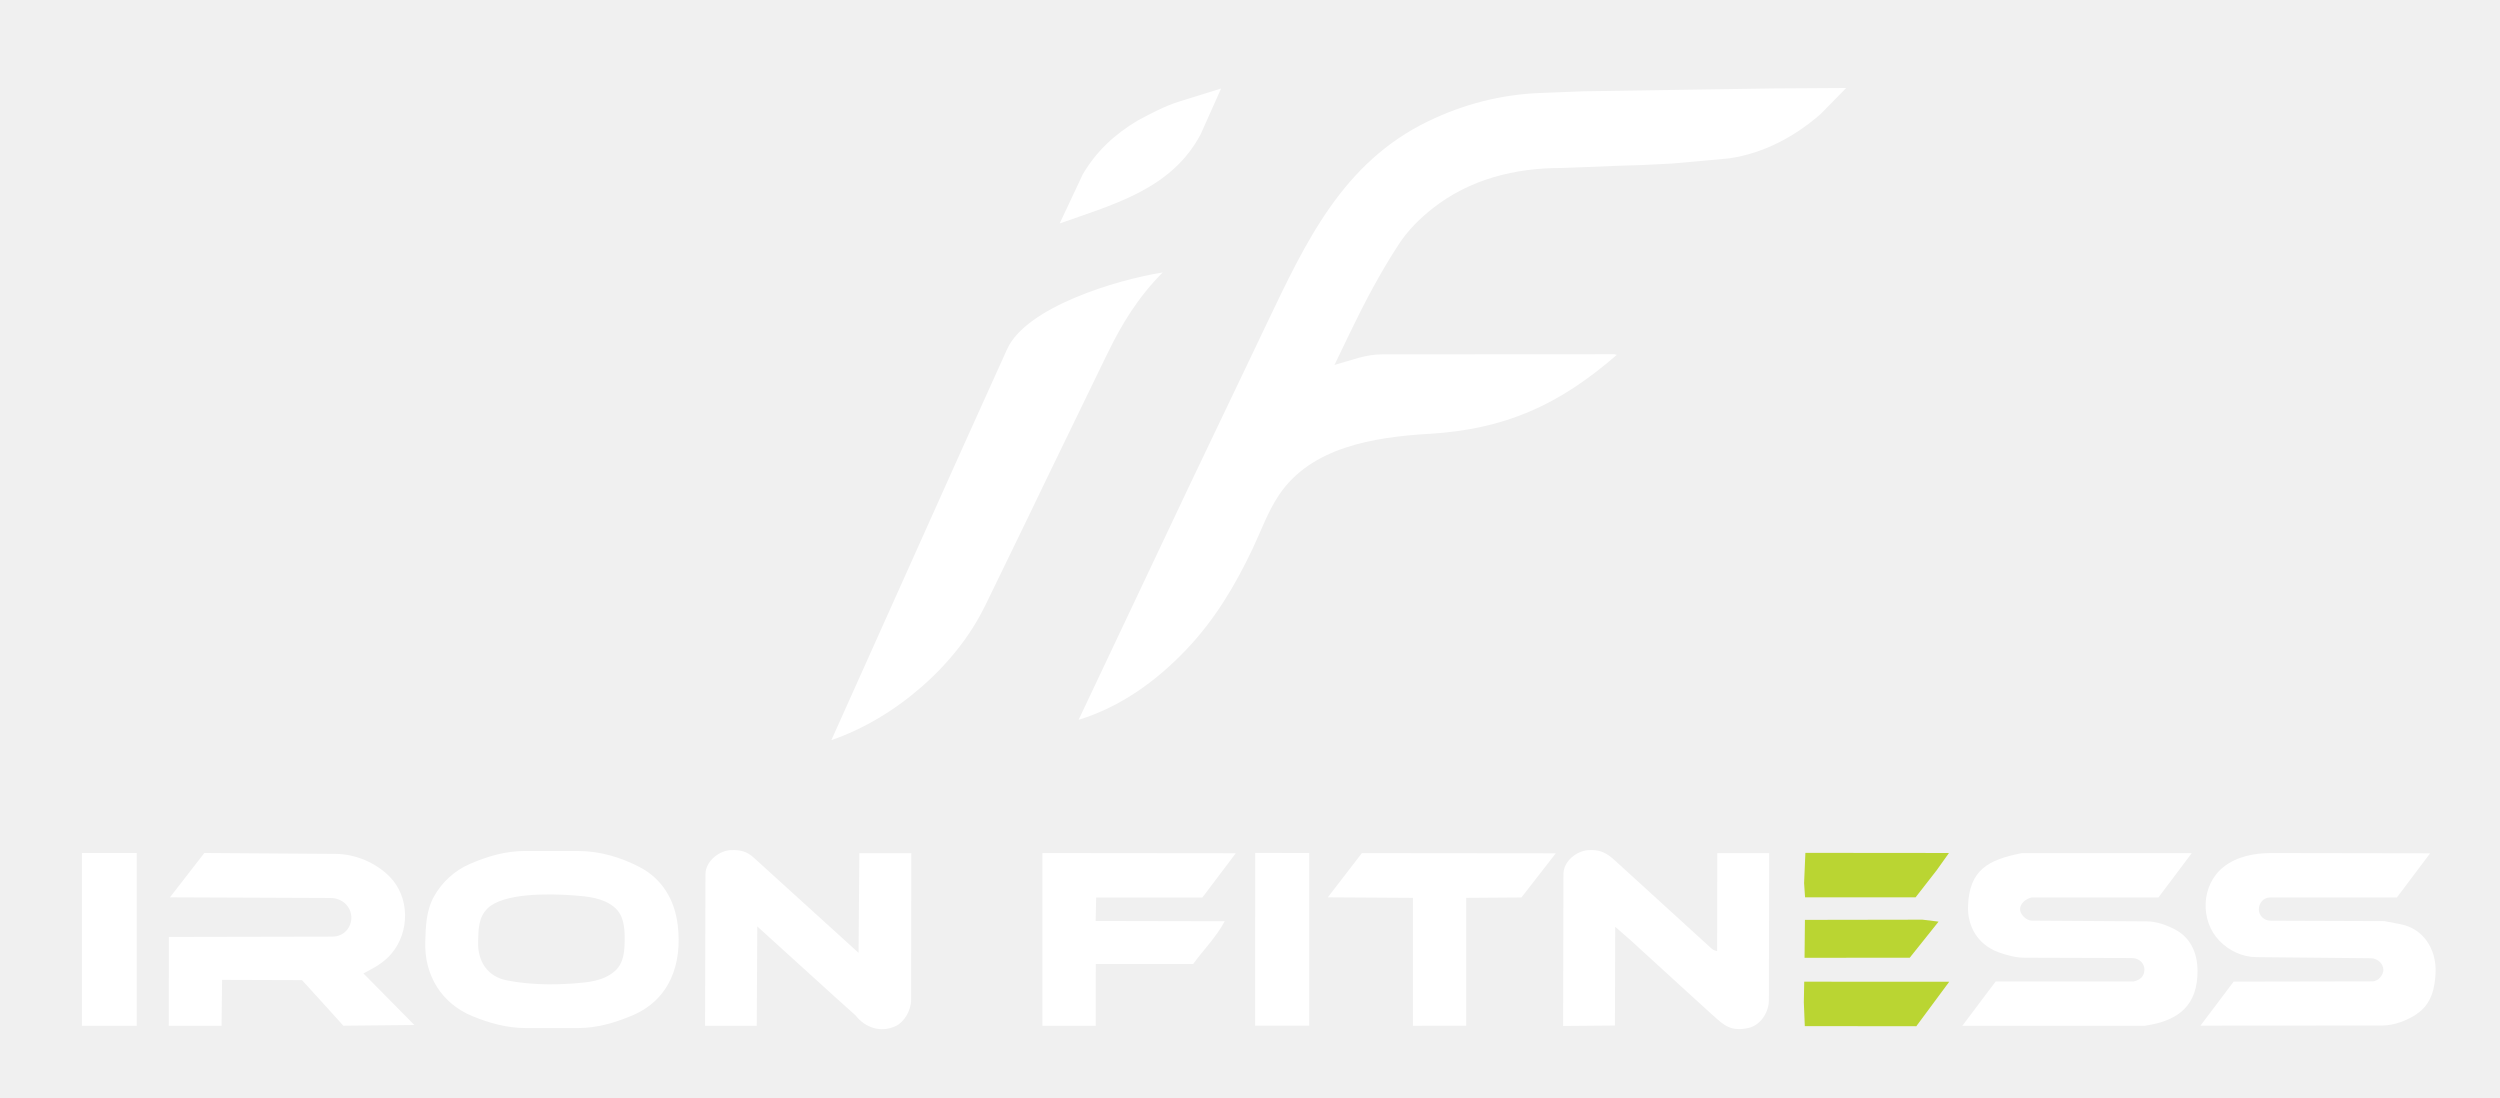
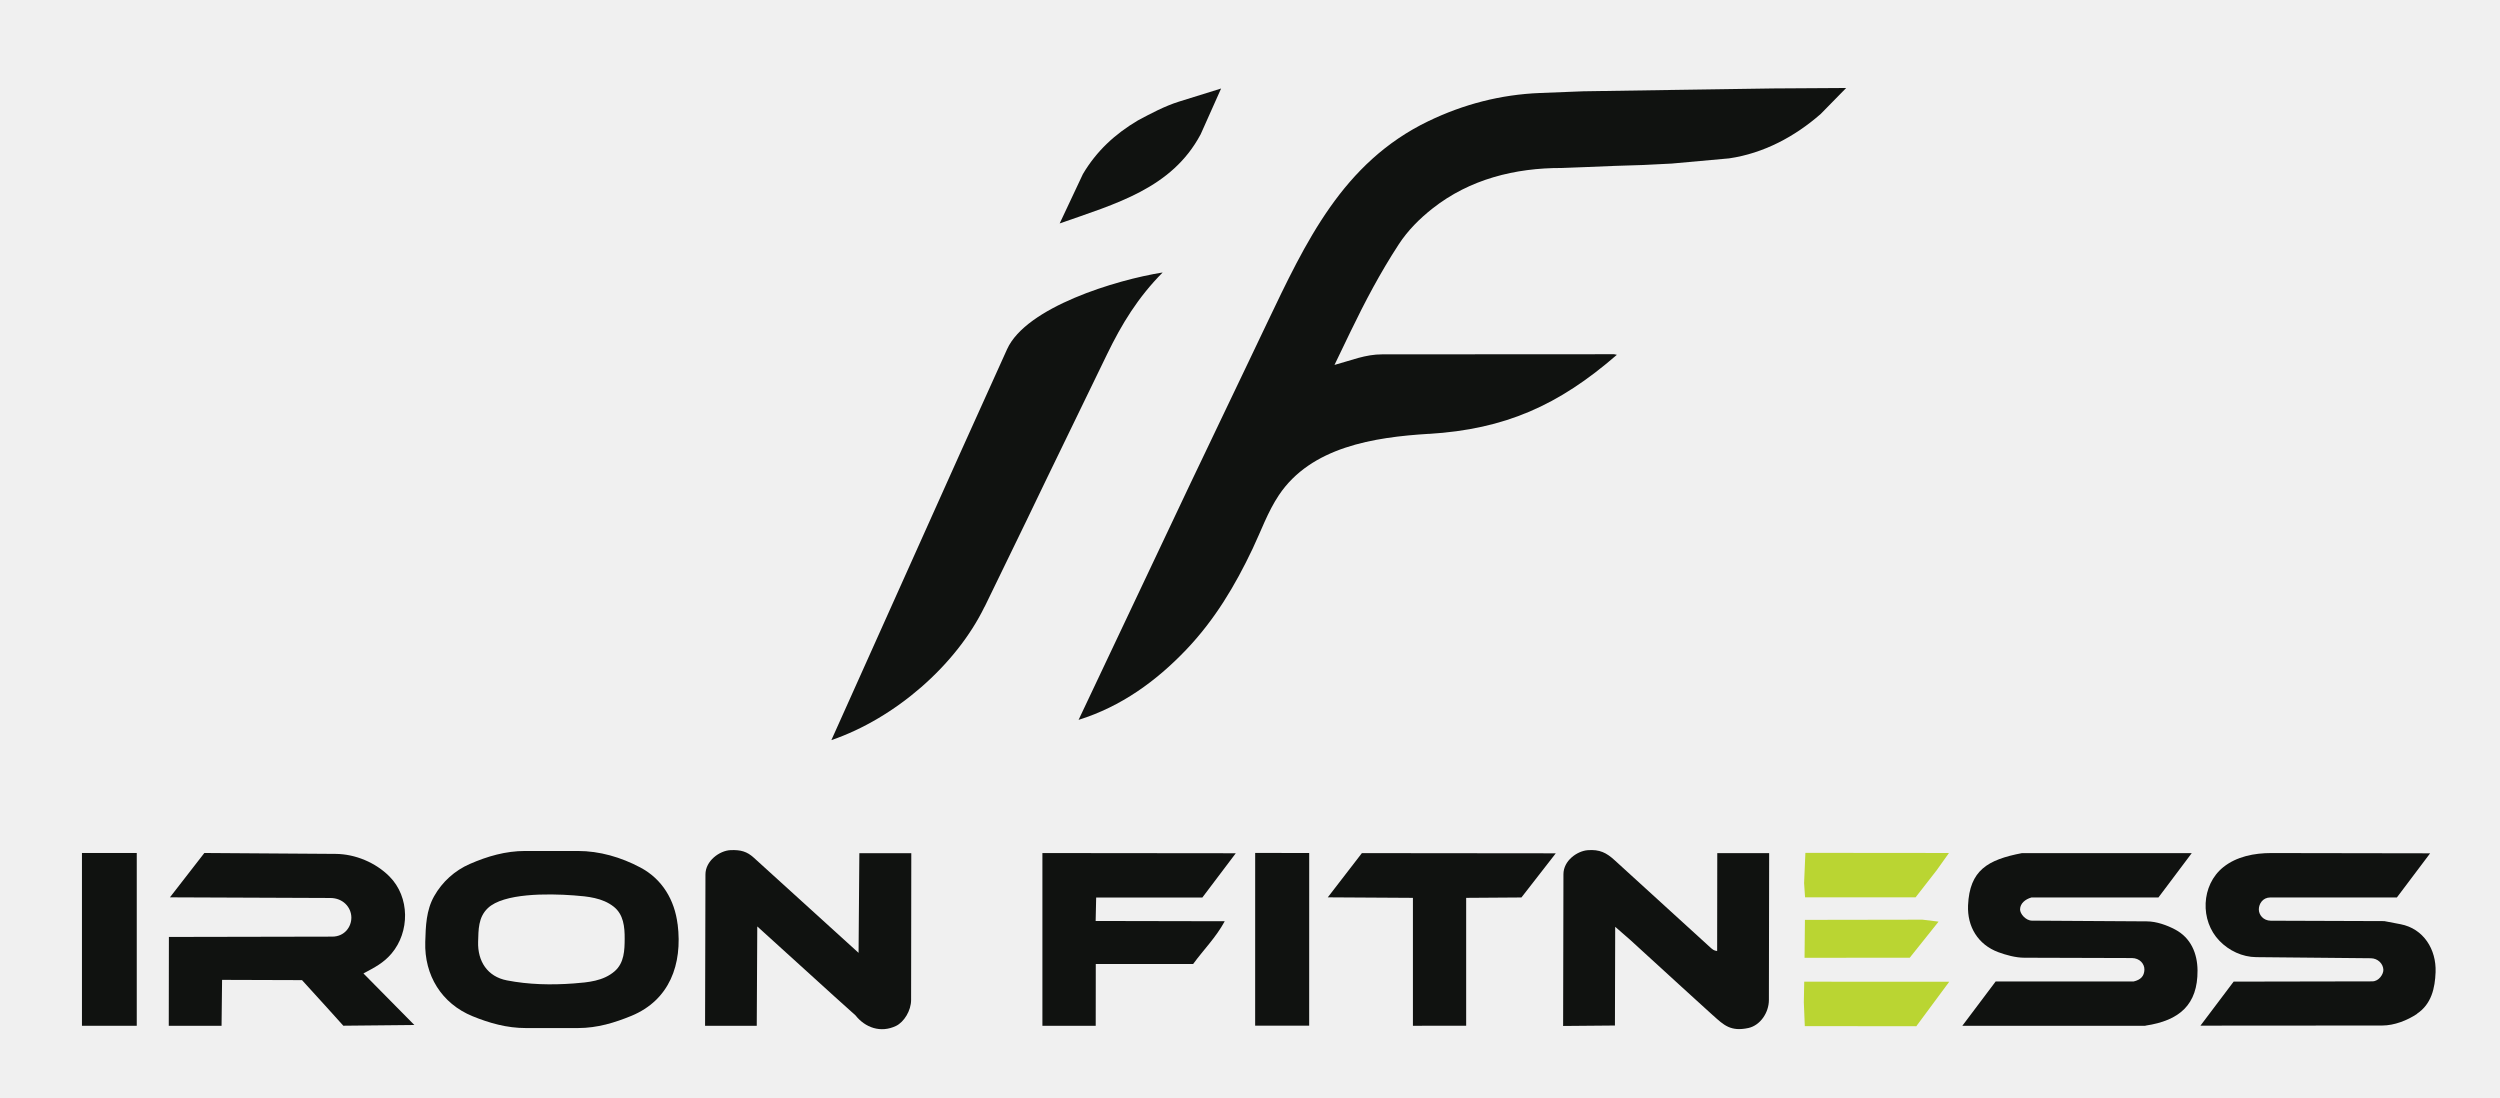
<svg xmlns="http://www.w3.org/2000/svg" id="Layer_1" version="1.1" viewBox="120 238 385 169">
  <defs>
    <style>
      .st0 {
-         fill: #ffffff;
+         fill: #101210;
      }

      .st1 {
        fill: #bad532;
      }
    </style>
  </defs>
  <g>
    <path class="st0" d="M450.4,395.97h-28.2s5.13-6.82,5.13-6.82h21.24c1.11-.26,1.64-.83,1.67-1.82.02-.9-.73-1.78-1.92-1.79l-16.57-.05c-1.34,0-2.83-.42-4-.85-3.16-1.17-4.81-3.96-4.67-7.22.24-5.4,3.01-7.02,8.3-8.04h26.15s-5.13,6.83-5.13,6.83h-19.55c-.97.27-1.74.92-1.76,1.82-.02.69.87,1.74,1.83,1.75l17.67.11c1.51,0,3.14.6,4.37,1.25,2.43,1.28,3.44,3.68,3.46,6.32.03,5.24-2.75,7.71-8.03,8.49Z" />
    <path class="st0" d="M492.22,394.14c-1.5,1-3.5,1.79-5.36,1.79l-27.99.02,5.11-6.78,21.35-.04c1.01,0,1.72-1.09,1.71-1.77-.02-.93-.84-1.78-1.94-1.79l-17.64-.17c-2.15-.02-4.2-1-5.65-2.5-3.04-3.11-2.86-8.6.58-11.36,2.06-1.65,4.78-2.17,7.39-2.17l24.46.04-5.12,6.8h-19.51c-1.14.01-1.74.97-1.75,1.82s.68,1.75,1.84,1.76l17.48.06,2.51.48c3.53.68,5.52,3.87,5.39,7.38-.09,2.43-.62,4.91-2.87,6.41Z" />
    <path class="st0" d="M224.35,380.34c-.46-3.74-2.36-6.97-5.76-8.76-2.95-1.56-6.23-2.53-9.62-2.53h-8.1c-2.99,0-5.79.81-8.52,2-2.32,1.01-4.25,2.76-5.49,4.96-1.23,2.18-1.3,4.61-1.37,7.04-.16,5.14,2.51,9.5,7.29,11.45,2.59,1.06,5.3,1.82,8.18,1.82h8.07c2.96,0,5.65-.83,8.21-1.88,5.87-2.43,7.88-7.92,7.12-14.09ZM216.2,382.58c-.01,1.74-.06,3.69-1.53,4.98-1.77,1.54-4.11,1.72-6.31,1.89-3.49.26-6.94.18-10.29-.47-3.01-.58-4.53-2.95-4.44-5.94.06-1.84,0-3.76,1.49-5.18,2.42-2.32,9.22-2.27,13.24-1.97,2.17.16,4.42.38,6.14,1.73,1.53,1.2,1.71,3.11,1.7,4.96Z" />
    <path class="st0" d="M166.51,388.94l-12.31-.04-.08,7.07h-8.13s.02-13.68.02-13.68l25.15-.05c1.88,0,2.97-1.48,2.95-2.97-.03-1.57-1.3-2.97-3.22-2.98l-24.72-.1,5.3-6.83,20.21.14c3.06.02,6.17,1.35,8.28,3.46,3.2,3.2,3.14,8.57.34,11.88-1.23,1.46-2.61,2.15-4.33,3.07l7.84,7.94-10.94.11-2.54-2.82-3.81-4.19Z" />
    <path class="st0" d="M383.81,394.38l-2.52-2.29-2.44-2.22-2.56-2.34-2.56-2.34-2.68-2.45-2.31-2.01-.04,15.2-7.98.07.05-23.37c0-2.08,2.09-3.56,3.72-3.7,1.86-.15,2.91.4,4.16,1.54l14.72,13.42c.35.31.56.51,1.07.57l.02-15.08h7.99s-.04,22.61-.04,22.61c0,1.97-1.34,3.92-3.15,4.32-2.71.59-3.78-.42-5.44-1.93Z" />
    <path class="st0" d="M260.31,391.99c0,1.66-1.1,3.41-2.32,4-2.37,1.14-4.77.25-6.24-1.62l-3.24-2.91-11.89-10.79-.08,15.3h-7.96s.06-23.31.06-23.31c0-2.09,2.18-3.67,3.87-3.74,1.57-.06,2.52.21,3.57,1.16l16.14,14.66.12-15.35h8s-.03,22.6-.03,22.6Z" />
    <path class="st0" d="M308.61,379.87c-1.36,2.51-3.25,4.37-4.87,6.59h-14.99s-.01,9.51-.01,9.51h-8.21s0-26.6,0-26.6l29.78.03-5.15,6.82h-16.35s-.08,3.61-.08,3.61l19.88.04Z" />
    <polygon class="st0" points="345.79 395.96 337.59 395.97 337.59 376.27 324.48 376.19 329.73 369.38 359.59 369.41 354.3 376.21 345.79 376.27 345.79 395.96" />
    <rect class="st0" x="132.62" y="369.36" width="8.44" height="26.61" />
    <rect class="st0" x="304.16" y="378.51" width="26.6" height="8.32" transform="translate(-65.27 700.05) rotate(-89.99)" />
    <polygon class="st1" points="415.11 396.04 397.94 396.02 397.79 392.36 397.85 389.18 420.18 389.19 415.11 396.04" />
    <polygon class="st1" points="415 376.19 397.98 376.19 397.83 374 398.03 369.34 420.14 369.36 418.24 372.03 415 376.19" />
    <polygon class="st1" points="418.54 379.93 414.1 385.49 397.9 385.5 397.96 379.66 416.06 379.63 418.54 379.93" />
    <g>
      <path class="st0" d="M340.04,304.81c-8.5.52-18.14,2.04-23.09,9.44-1.73,2.6-2.72,5.46-4.05,8.26-2.71,5.71-5.84,10.94-10.21,15.53-4.62,4.85-10.03,8.77-16.59,10.82l17.22-36.4,2.32-4.85,2.3-4.82,2.3-4.81,2.07-4.33,2.75-5.77c6.03-12.62,11.69-24.84,24.91-31.22,5.44-2.62,11.15-4.1,17.2-4.34l6.65-.26,13.77-.21,15.44-.23,11.28-.07-3.92,4c-3.99,3.49-8.78,6.06-14.11,6.84l-8.84.8-4.41.22-4.43.14-4.41.18-3.69.14c-7.18-.02-14.17,1.73-19.87,6.22-2.01,1.58-3.83,3.4-5.23,5.55-2.83,4.34-5.18,8.79-7.43,13.45l-2.46,5.11c2.66-.72,4.74-1.63,7.36-1.63l35.71-.02.42.09c-8.98,7.8-17.23,11.46-28.95,12.18Z" />
      <path class="st0" d="M271.63,331.42c-4.39,9.04-13.79,17.2-23.6,20.56l19.87-44.28,7.19-15.92c2.93-6.48,16.79-10.68,23.96-11.82-3.82,3.86-6.3,7.93-8.56,12.59l-9.37,19.31-3.02,6.27-6.46,13.3Z" />
      <path class="st0" d="M304.88,258.72c-4.44,8.31-13.05,10.65-21.69,13.69l3.58-7.61c2.09-3.53,4.93-6.16,8.46-8.25,2.04-1.09,4.11-2.2,6.33-2.9l6.49-2.02-3.17,7.1Z" />
    </g>
  </g>
</svg>
